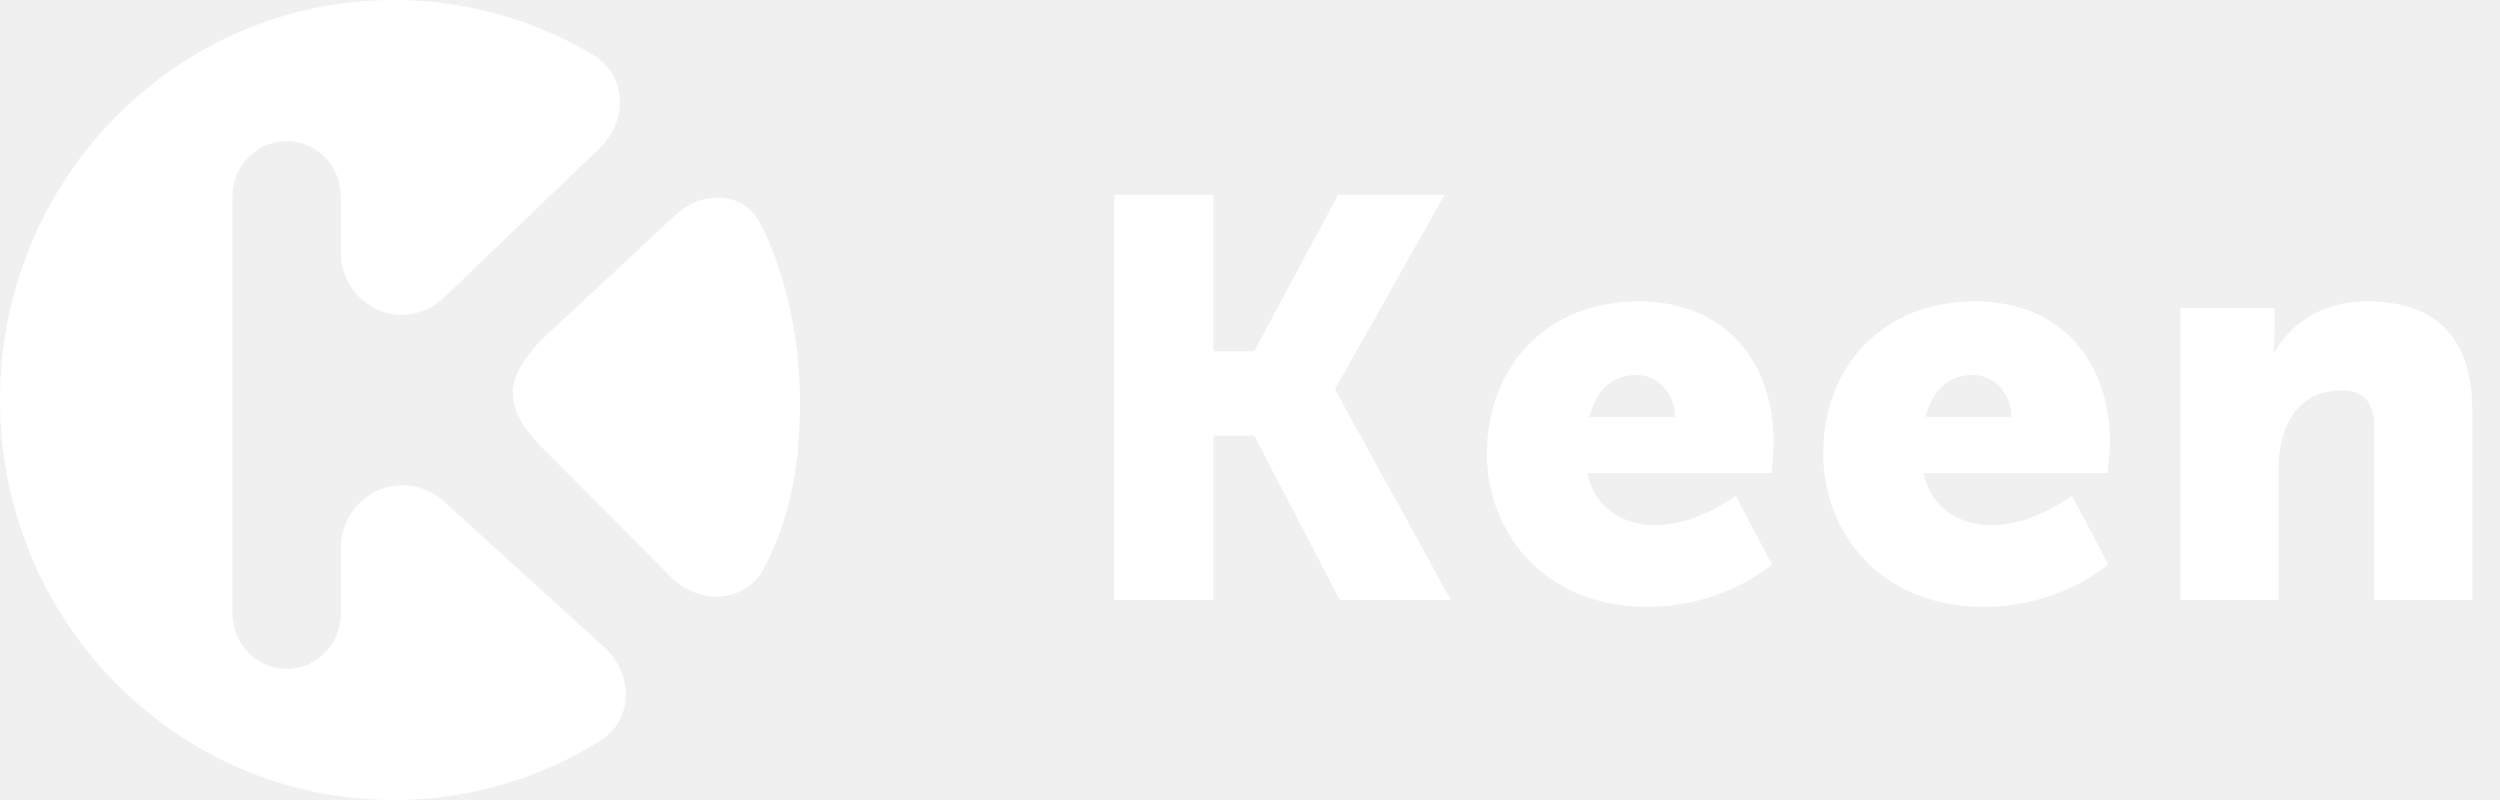
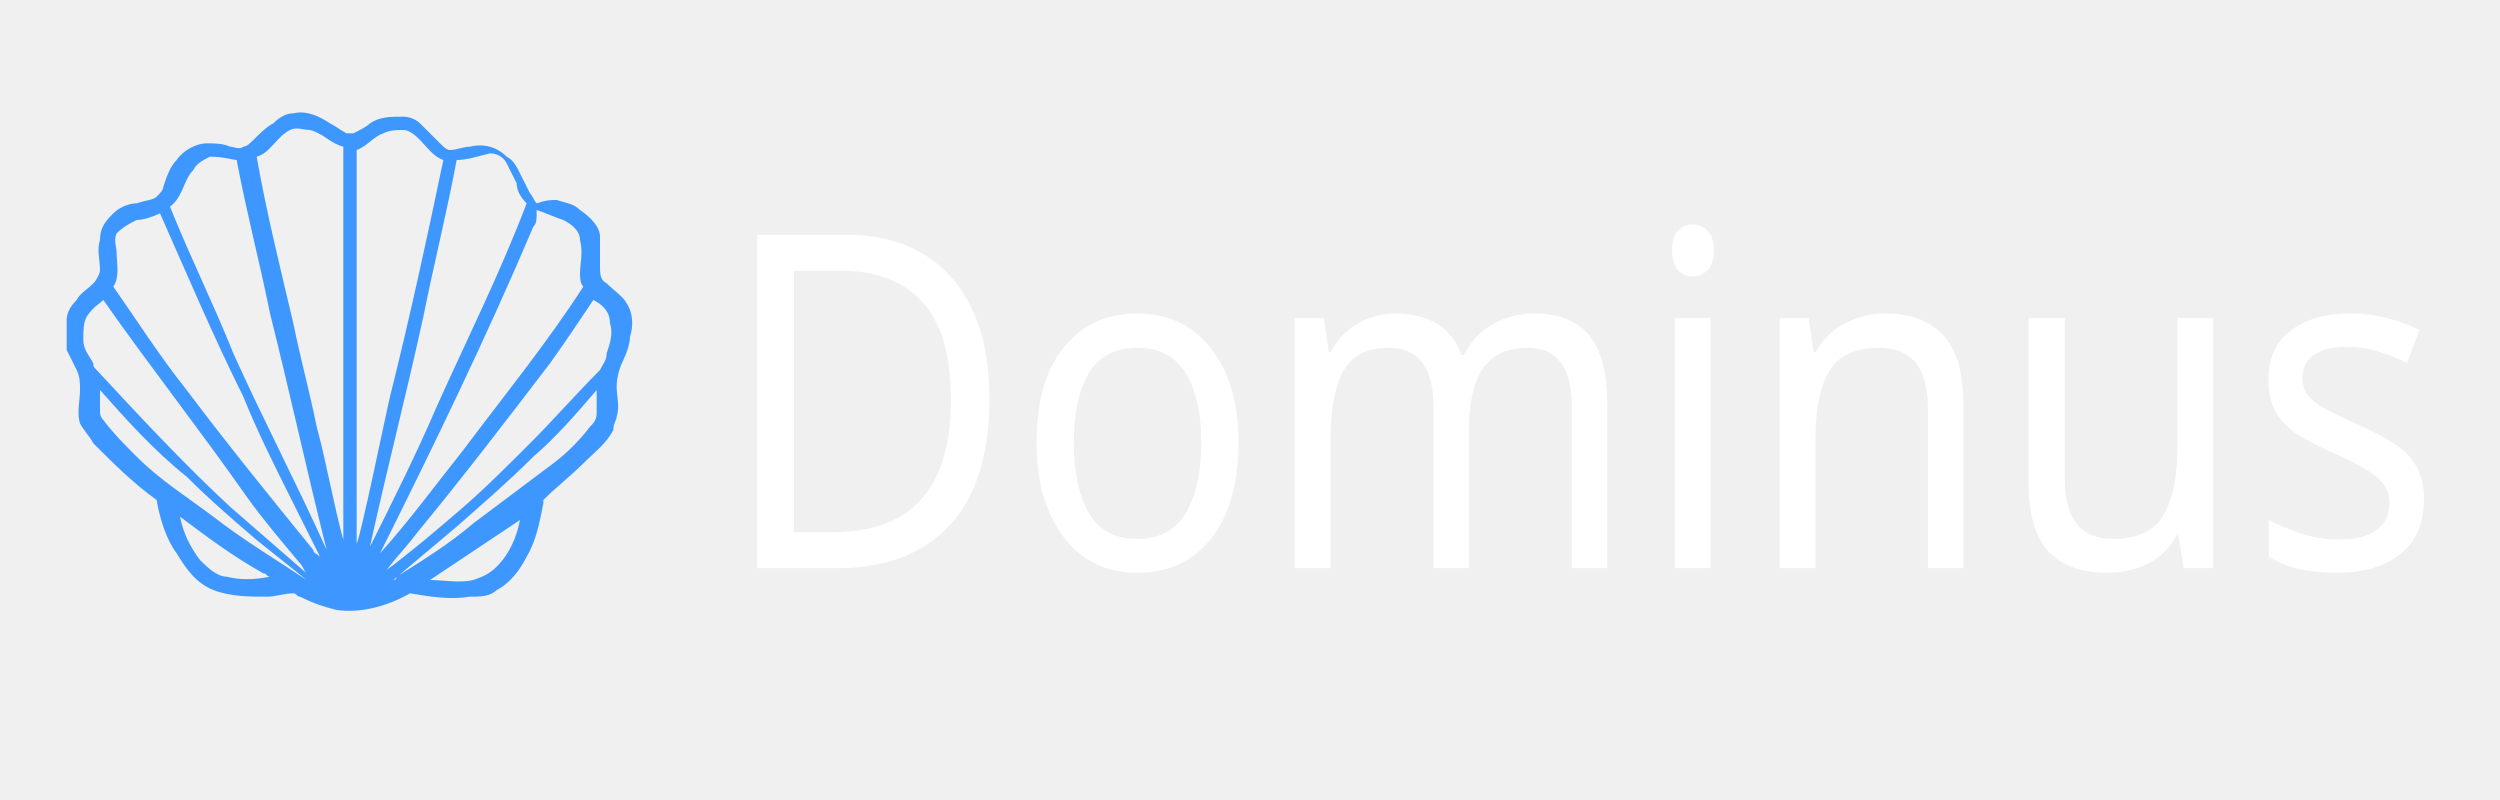
- <svg xmlns="http://www.w3.org/2000/svg" width="75" height="24" viewBox="0 0 75 24" fill="none">
-   <g clip-path="url(#clip0_4121_214)">
-     <path d="M33.428 18H36.403V13.07H37.627L40.194 18H43.526L40.058 11.693V11.659L43.339 5.845H40.143L37.627 10.537H36.403V5.845H33.428V18ZM44.607 13.614C44.607 15.943 46.29 18.204 49.418 18.204C51.747 18.204 53.158 16.929 53.158 16.929L52.07 14.872C52.07 14.872 50.914 15.756 49.656 15.756C48.721 15.756 47.837 15.263 47.616 14.192H53.141C53.141 14.192 53.209 13.563 53.209 13.274C53.209 10.843 51.747 9.041 49.163 9.041C46.341 9.041 44.607 11.047 44.607 13.614ZM47.684 12.509C47.837 11.863 48.245 11.251 49.095 11.251C49.792 11.251 50.251 11.846 50.251 12.509H47.684ZM54.696 13.614C54.696 15.943 56.379 18.204 59.507 18.204C61.836 18.204 63.247 16.929 63.247 16.929L62.159 14.872C62.159 14.872 61.003 15.756 59.745 15.756C58.81 15.756 57.926 15.263 57.705 14.192H63.23C63.23 14.192 63.298 13.563 63.298 13.274C63.298 10.843 61.836 9.041 59.252 9.041C56.43 9.041 54.696 11.047 54.696 13.614ZM57.773 12.509C57.926 11.863 58.334 11.251 59.184 11.251C59.881 11.251 60.34 11.846 60.34 12.509H57.773ZM65.414 18H68.355V14.124C68.355 13.699 68.406 13.308 68.525 12.968C68.78 12.22 69.341 11.71 70.259 11.71C70.905 11.71 71.228 12.05 71.228 12.866V18H74.169V12.322C74.169 9.857 72.792 9.041 71.024 9.041C69.477 9.041 68.644 9.874 68.236 10.554H68.202C68.202 10.554 68.236 10.299 68.236 10.01V9.245H65.414V18Z" fill="white" />
-     <path fill-rule="evenodd" clip-rule="evenodd" d="M20.134 17.319C20.97 18.157 22.374 18.099 22.92 17.049C23.8 15.358 24 13.714 24 12C24 10.256 23.607 8.266 22.808 6.702C22.315 5.737 21.064 5.703 20.271 6.441L16.207 10.229C15.109 11.41 15.109 12.197 16.207 13.377L20.134 17.319ZM18.134 19.422C19.002 20.212 19.011 21.593 18.016 22.217C16.214 23.348 14.09 24 11.816 24C5.29 24 0 18.627 0 12C0 5.373 5.29 0 11.816 0C14.003 0 16.051 0.603 17.808 1.655C18.812 2.256 18.837 3.631 17.993 4.441L13.313 8.935C12.974 9.261 12.524 9.443 12.057 9.443C11.046 9.443 10.228 8.611 10.228 7.585V5.902C10.228 4.979 9.499 4.232 8.6 4.232C7.702 4.232 6.973 4.979 6.973 5.902V18.395C6.973 19.318 7.702 20.066 8.6 20.066C9.499 20.066 10.228 19.318 10.228 18.395V16.436C10.228 15.398 11.056 14.557 12.077 14.557C12.533 14.557 12.972 14.728 13.311 15.036L18.134 19.422Z" fill="white" />
+ <svg xmlns="http://www.w3.org/2000/svg" version="1.1" id="svg2" x="0px" y="0px" viewBox="0 0 75 24" style="enable-background:new 0 0 75 24;" xml:space="preserve">
+   <style type="text/css">
+ 	.st0{fill:#FFFFFF;}
+ 	.st1{font-family:'Roboto-Bold';}
+ 	.st2{font-size:14px;}
+ 	.st3{display:none;fill:#3F4254;}
+ 	.st4{font-family:'FORQUE';}
+ 	.st5{font-size:21px;}
+ 	.st6{fill:#3E97FF;}
+ </style>
+   <g>
+     <text transform="matrix(0.8709 0 0 1 21.5327 17.0438)" class="st0 st1 st2">Dominus</text>
+     <text transform="matrix(0.8709 0 0 1 24.6066 7.6948)" class="st3 st4 st5">DOMINUS</text>
  </g>
-   <defs>
-     <clipPath id="clip0_4121_214">
-       <rect width="75" height="24" fill="white" />
-     </clipPath>
-   </defs>
+   <g id="Layer_x0020_1">
+     <path class="st6" d="M8.8,3.4c0.4-0.1,0.8,0.1,1.1,0.3c0.2,0.1,0.3,0.2,0.5,0.3c0.1,0,0.1,0,0.2,0c0.2-0.1,0.4-0.2,0.5-0.3   c0.3-0.2,0.6-0.2,1-0.2c0.2,0,0.4,0.1,0.5,0.2c0.2,0.2,0.4,0.4,0.6,0.6c0.1,0.1,0.2,0.2,0.3,0.2c0.2,0,0.4-0.1,0.6-0.1   c0.4-0.1,0.8,0,1.1,0.3c0.2,0.1,0.3,0.3,0.4,0.5c0.1,0.2,0.2,0.4,0.3,0.6c0.1,0.1,0.1,0.2,0.2,0.3C16.4,6,16.5,6,16.7,6   c0.3,0.1,0.5,0.1,0.7,0.3C17.7,6.5,18,6.8,18,7.1c0,0.3,0,0.6,0,0.9c0,0.2,0,0.4,0.2,0.5c0.2,0.2,0.5,0.4,0.6,0.6   c0.2,0.3,0.2,0.7,0.1,1c0,0.2-0.1,0.5-0.2,0.7c-0.1,0.2-0.2,0.5-0.2,0.8c0,0.3,0.1,0.6,0,0.9c0,0.1-0.1,0.2-0.1,0.4   c-0.2,0.4-0.6,0.7-0.9,1c-0.4,0.4-0.8,0.7-1.2,1.1c0,0,0,0.1,0,0.1c-0.1,0.5-0.2,1.1-0.5,1.6c-0.2,0.4-0.5,0.8-0.9,1   c-0.2,0.2-0.5,0.2-0.8,0.2c-0.6,0.1-1.2,0-1.8-0.1c-0.7,0.4-1.5,0.6-2.2,0.5c-0.4-0.1-0.7-0.2-1.1-0.4c-0.1,0-0.1-0.1-0.2-0.1   c-0.3,0-0.5,0.1-0.8,0.1c-0.5,0-1.1,0-1.6-0.2c-0.5-0.2-0.8-0.6-1.1-1.1C5,16.2,4.8,15.6,4.7,15c-0.7-0.5-1.3-1.1-1.9-1.7   c-0.1-0.2-0.3-0.4-0.4-0.6c-0.1-0.3,0-0.7,0-1c0-0.2,0-0.4-0.1-0.6c-0.1-0.2-0.2-0.4-0.3-0.6C2,10.2,2,9.9,2,9.6   C2,9.4,2.1,9.2,2.3,9c0.1-0.2,0.3-0.3,0.5-0.5C2.9,8.4,3,8.2,3,8.1c0-0.3-0.1-0.6,0-0.9C3,6.8,3.2,6.6,3.4,6.4   c0.2-0.2,0.5-0.3,0.7-0.3C4.4,6,4.6,6,4.7,5.9c0.1-0.1,0.2-0.2,0.2-0.3c0.1-0.3,0.2-0.6,0.4-0.8c0.2-0.3,0.6-0.5,0.9-0.5   c0.2,0,0.5,0,0.7,0.1c0.1,0,0.3,0.1,0.4,0c0.1,0,0.2-0.1,0.3-0.2c0.2-0.2,0.4-0.4,0.6-0.5C8.4,3.5,8.6,3.4,8.8,3.4z M8.7,3.9   c-0.4,0.2-0.6,0.7-1,0.8c0.3,1.7,0.7,3.3,1.1,5c0.2,1,0.5,2.1,0.7,3.1c0.3,1.1,0.5,2.3,0.8,3.4c0-0.1,0-0.1,0-0.2   c0-3.9,0-7.8,0-11.6C9.9,4.3,9.7,4,9.3,3.9C9.1,3.9,8.9,3.8,8.7,3.9z M11.5,4c-0.3,0.1-0.5,0.4-0.8,0.5c0,3.9,0,7.9,0,11.8   c0.1-0.1,0.9-4,1-4.4c0.6-2.4,1.1-4.7,1.6-7.1c-0.3-0.1-0.5-0.4-0.7-0.6c-0.1-0.1-0.3-0.3-0.5-0.3C11.9,3.9,11.7,3.9,11.5,4z    M5.8,5.1C5.5,5.4,5.5,5.9,5.1,6.2c0.6,1.5,1.3,2.9,1.9,4.4c0.9,2,1.9,3.9,2.8,5.9c-0.6-2.4-1.1-4.7-1.7-7.1c-0.3-1.5-0.7-3-1-4.6   C7,4.8,6.7,4.7,6.3,4.7C6.1,4.8,5.9,4.9,5.8,5.1z M13.7,4.8c-0.3,1.6-0.7,3.2-1,4.7c-0.5,2.3-1.1,4.6-1.6,6.9   c0.7-1.4,1.4-2.8,2-4.2c0.9-2,1.9-4,2.7-6.1c-0.2-0.2-0.3-0.4-0.3-0.6c-0.1-0.2-0.2-0.4-0.3-0.6c-0.1-0.2-0.3-0.3-0.5-0.3   C14.3,4.7,14,4.8,13.7,4.8z M4.1,6.6C3.9,6.7,3.7,6.8,3.5,7C3.4,7.2,3.5,7.4,3.5,7.6c0,0.3,0.1,0.7-0.1,1c0.7,1,1.4,2.1,2.2,3.1   c1.2,1.6,2.5,3.2,3.8,4.8c0,0.1,0.1,0.1,0.2,0.2c-0.3-0.6-0.6-1.2-0.9-1.8c-0.5-1-1-2-1.4-3c-0.9-1.8-1.7-3.7-2.5-5.5   C4.6,6.5,4.3,6.6,4.1,6.6z M16,6.8c-1.4,3.3-3,6.6-4.6,9.8c0.9-1,1.7-2.1,2.5-3.1c1.2-1.6,2.5-3.2,3.6-4.9   c-0.1-0.1-0.1-0.3-0.1-0.4c0-0.3,0.1-0.6,0-1c0-0.3-0.3-0.5-0.5-0.6c-0.3-0.1-0.5-0.2-0.8-0.3C16.1,6.6,16.1,6.7,16,6.8z M2.6,9.5   c-0.1,0.2-0.1,0.4-0.1,0.7c0,0.3,0.2,0.5,0.3,0.7c0,0.1,0,0.1,0.1,0.2c1.3,1.4,2.6,2.8,4,4.1c0.8,0.7,1.5,1.3,2.3,2   c-0.1-0.1-0.1-0.2-0.2-0.3c-0.5-0.6-1.1-1.3-1.6-2C6,12.9,4.5,11,3.1,9C3,9.1,2.8,9.2,2.6,9.5z M16.5,10.9c-1.3,1.7-2.6,3.4-4,5.1   c-0.3,0.4-0.6,0.7-0.9,1.1c0.8-0.6,1.5-1.2,2.2-1.8c0.7-0.6,1.4-1.3,2.1-2c0.7-0.7,1.4-1.5,2.1-2.2c0.1-0.2,0.2-0.3,0.2-0.5   c0.1-0.3,0.2-0.6,0.1-0.9C18.3,9.3,18,9.1,17.8,9C17.4,9.6,17,10.2,16.5,10.9z M3,11.7c0,0.2,0,0.4,0,0.6c0,0.1,0,0.2,0.1,0.3   c0.3,0.4,0.6,0.7,1,1.1c0.7,0.7,1.5,1.2,2.3,1.8c0.9,0.7,1.9,1.3,2.8,1.9c-0.5-0.4-1-0.8-1.5-1.2c-0.7-0.6-1.4-1.2-2.1-1.9   C4.6,13.5,3.8,12.6,3,11.7z M16,13.7c-0.7,0.7-1.5,1.4-2.3,2.1c-0.6,0.5-1.3,1.1-1.9,1.6c0.1,0,0.1-0.1,0.1-0.1   c0.8-0.5,1.6-1,2.3-1.6c0.8-0.6,1.6-1.2,2.4-1.8c0.4-0.3,0.8-0.7,1.1-1.1c0.1-0.1,0.2-0.2,0.2-0.4c0-0.2,0-0.5,0-0.7   C17.3,12.4,16.7,13.1,16,13.7z M5.4,15.5C5.5,16,5.7,16.4,6,16.8c0.2,0.2,0.5,0.5,0.8,0.5c0.4,0.1,0.8,0.1,1.3,0   c-0.1,0-0.1-0.1-0.2-0.1C7,16.7,6.2,16.1,5.4,15.5z M12.9,17.4c0.4,0,0.9,0.1,1.3,0c0.3-0.1,0.5-0.2,0.7-0.4   c0.4-0.4,0.6-0.9,0.7-1.4C14.7,16.2,13.8,16.8,12.9,17.4z" />
+   </g>
</svg>
